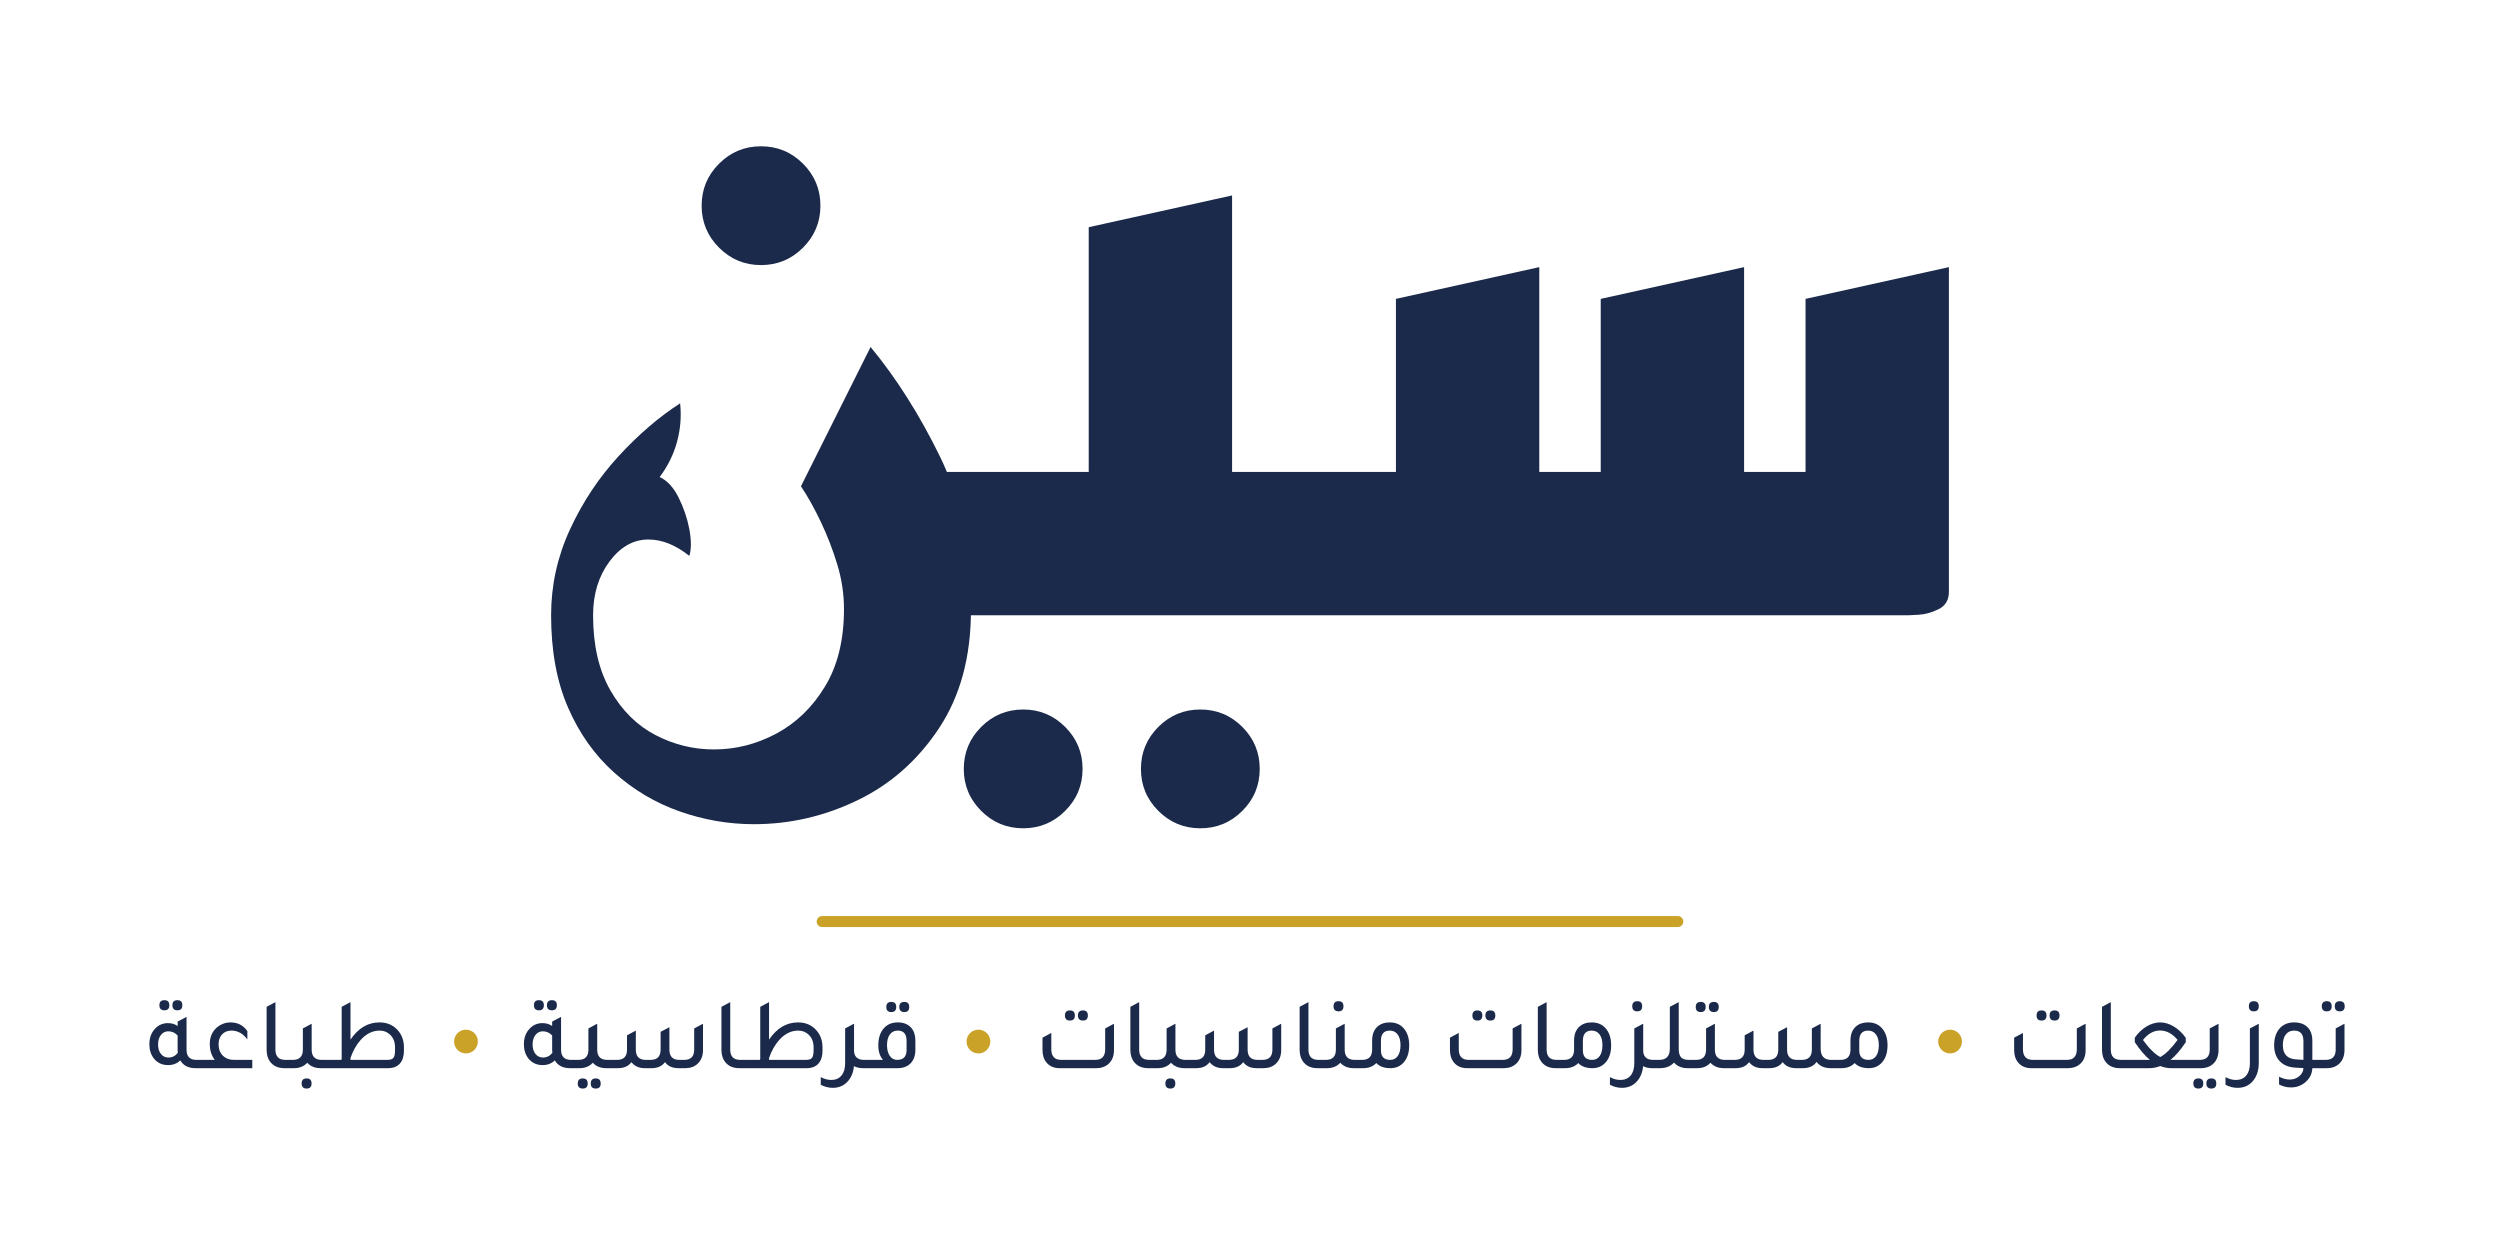
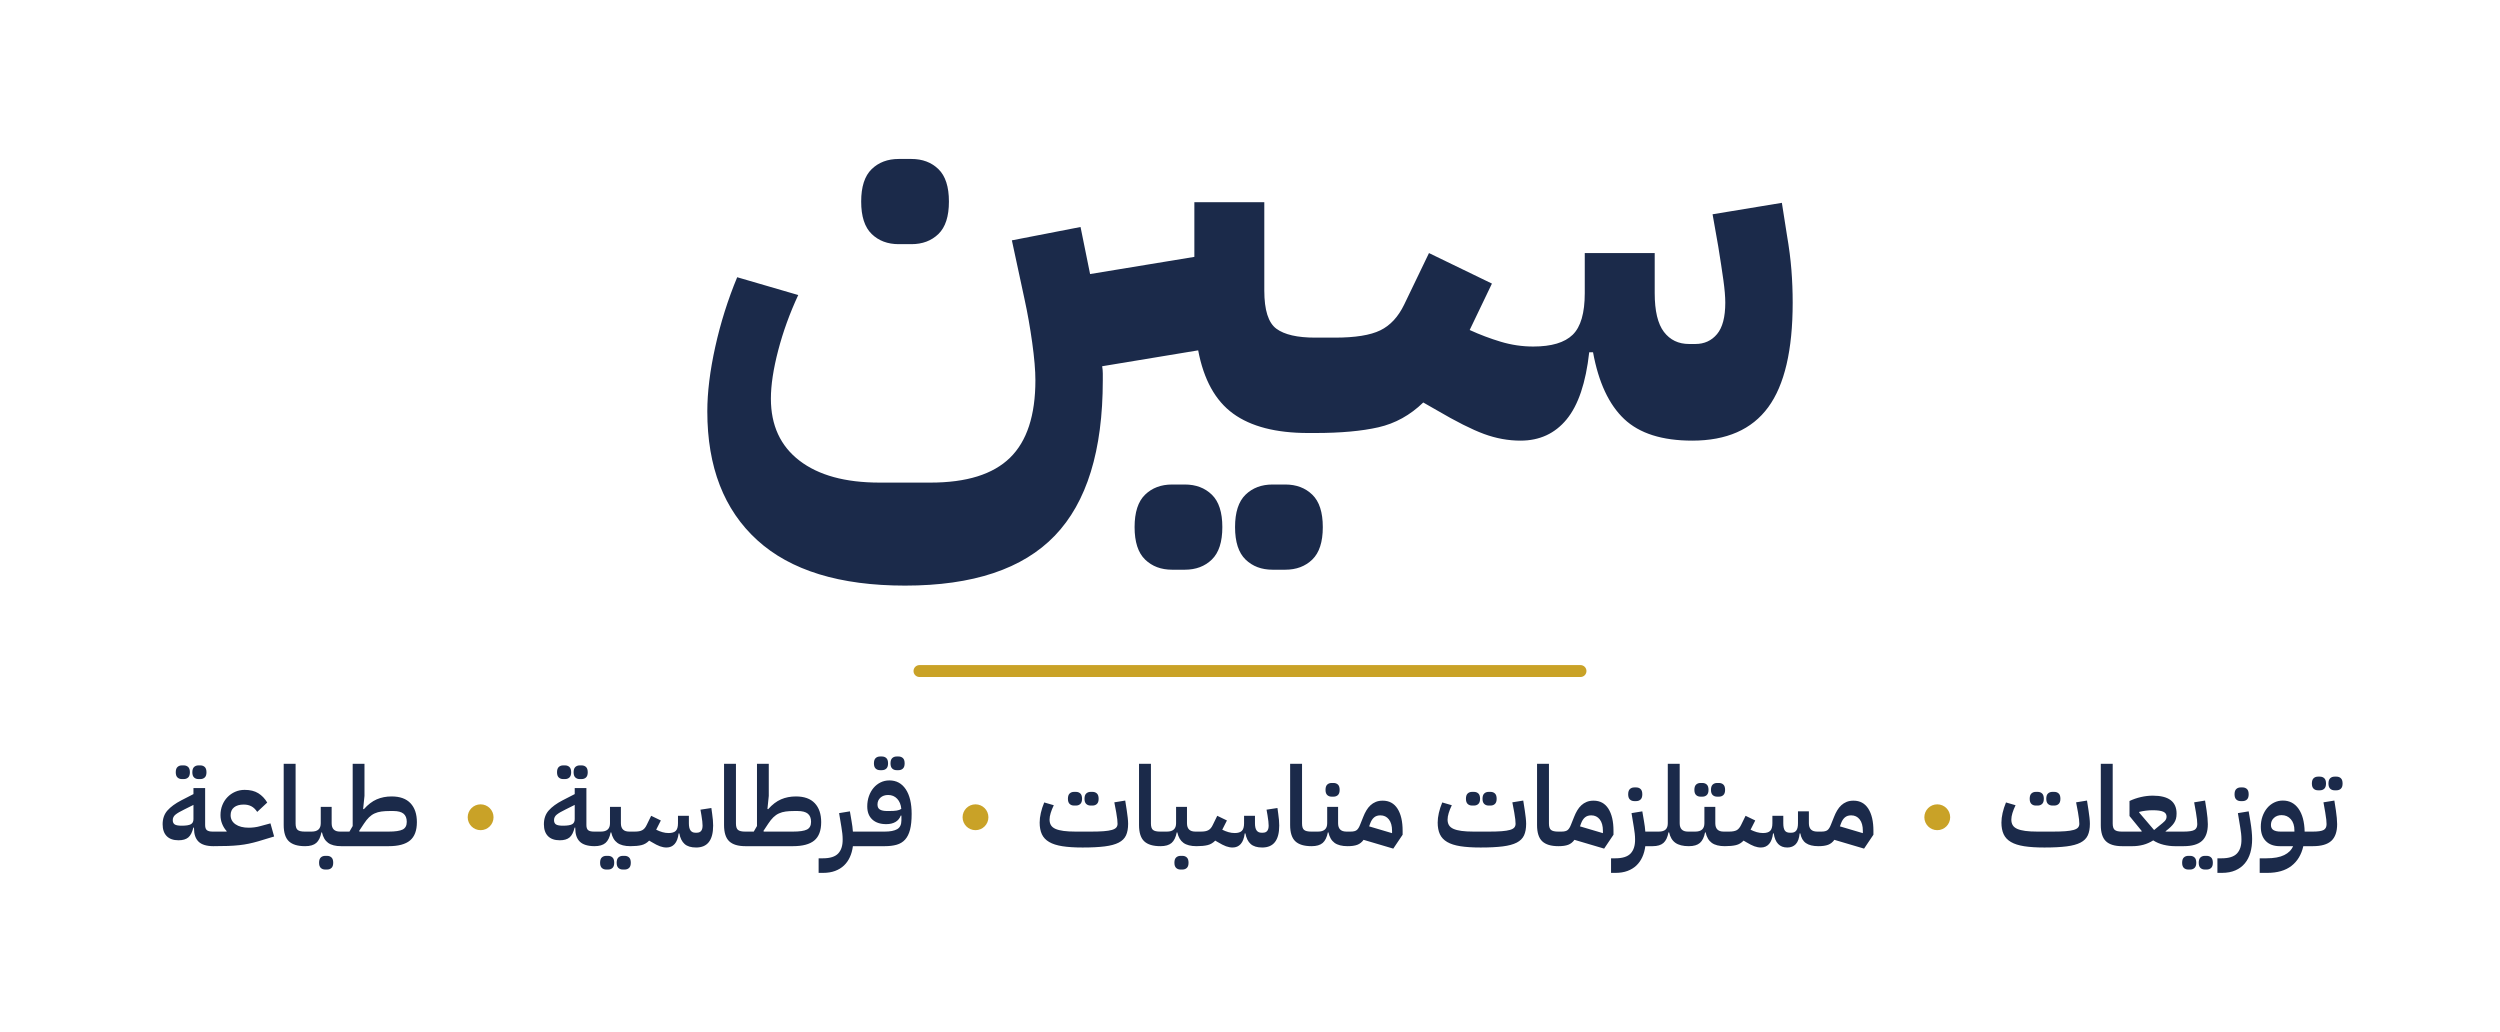
- <svg xmlns="http://www.w3.org/2000/svg" viewBox="0 0 1367.15 675.29" width="1367.15" height="675.29" role="img" aria-label="سين — توزيعات، مستلزمات مناسبات، قرطاسية، طباعة">
-   <path fill="#1B2A4A" d="M416.176 144.96Q402.736 144.96 393.216 135.44Q383.696 125.92 383.696 112.48Q383.696 99.04 393.216 89.52Q402.736 80 416.176 80Q429.616 80 439.136 89.52Q448.656 99.04 448.656 112.48Q448.656 125.92 439.136 135.44Q429.616 144.96 416.176 144.96ZM491.216 336.48V258.08H572.976V336.48ZM412.256 450.72Q391.536 450.72 371.656 443.72Q351.776 436.72 335.816 422.44Q319.856 408.16 310.616 386.88Q301.376 365.6 301.376 336.48Q301.376 311.84 311.736 289.44Q322.096 267.04 338.336 249.4Q354.576 231.76 371.936 220.56Q373.056 231.2 370.256 241.56Q367.456 251.92 360.736 260.88Q366.896 263.68 371.096 272.08Q375.296 280.48 376.976 289.44Q378.656 298.4 376.976 304.0Q371.376 299.52 365.776 297.28Q360.176 295.04 354.576 295.04Q342.256 295.04 333.296 307.08Q324.336 319.12 324.336 336.48Q324.336 361.12 333.856 377.64Q343.376 394.16 358.496 402.0Q373.616 409.84 390.416 409.84Q408.336 409.84 424.576 401.16Q440.816 392.48 451.176 375.4Q461.536 358.32 461.536 333.12Q461.536 320.8 457.896 308.76Q454.256 296.72 448.936 285.52Q443.616 274.32 438.016 265.92L476.096 189.76Q497.376 215.52 514.176 249.96Q530.976 284.4 530.976 333.68Q530.976 371.76 513.616 398.08Q496.256 424.4 469.096 437.56Q441.936 450.72 412.256 450.72ZM656.416 452.96Q642.976 452.96 633.456 443.44Q623.936 433.92 623.936 420.48Q623.936 407.04 633.456 397.52Q642.976 388.0 656.416 388.0Q669.856 388.0 679.376 397.52Q688.896 407.04 688.896 420.48Q688.896 433.92 679.376 443.44Q669.856 452.96 656.416 452.96ZM559.536 452.96Q546.096 452.96 536.576 443.44Q527.056 433.92 527.056 420.48Q527.056 407.04 536.576 397.52Q546.096 388.0 559.536 388.0Q572.976 388.0 582.496 397.52Q592.016 407.04 592.016 420.48Q592.016 433.92 582.496 443.44Q572.976 452.96 559.536 452.96ZM617.776 336.48V258.08H740.976V336.48ZM595.376 218.88V124.24L673.776 106.88V218.88ZM550.576 336.48V258.08H595.376V163.44L673.776 146.08V323.6Q673.776 330.32 668.176 333.12Q662.576 335.92 656.976 336.2Q651.376 336.48 651.376 336.48ZM718.576 336.48V258.08H763.376V163.44L841.776 146.08V258.08H875.376V163.44L953.776 146.08V258.08H987.376V163.44L1065.776 146.08V323.6Q1065.776 330.32 1060.176 333.12Q1054.576 335.92 1048.976 336.2Q1043.376 336.48 1043.376 336.48Z" />
-   <rect fill="#C9A227" x="446.61" y="500.96" width="473.93" height="6" rx="3.0" />
-   <path fill="#1B2A4A" d="M1116.464 558.104Q1113.72 558.104 1113.72 555.304Q1113.72 552.56 1116.464 552.56Q1119.152 552.56 1119.152 555.304Q1119.152 558.104 1116.464 558.104ZM1123.576 558.104Q1120.832 558.104 1120.832 555.304Q1120.832 552.56 1123.576 552.56Q1126.264 552.56 1126.264 555.304Q1126.264 558.104 1123.576 558.104ZM1110.808 584.144Q1106.272 584.144 1103.696 581.12Q1101.456 578.488 1101.456 574.232V567.456L1106.272 564.88V573.784Q1106.272 579.608 1111.704 579.608H1130.296Q1135.728 579.608 1135.728 573.784V562.416L1140.544 559.84V574.232Q1140.544 579.104 1137.576 581.792Q1134.944 584.144 1130.8 584.144ZM1159.248 584.144Q1154.376 584.144 1151.744 581.008Q1149.504 578.32 1149.504 574.176V550.6L1154.32 548.024V574.008Q1154.32 579.608 1159.808 579.608H1163.504V584.144ZM1187.808 579.608H1202.592V584.144H1187.36Q1184.336 584.144 1181.368 582.968Q1178.4 584.144 1175.32 584.144H1160.144V579.608H1174.928H1175.712Q1171.68 576.304 1167.424 569.92V567.456Q1170.112 563.592 1173.836 561.352Q1177.56 559.112 1181.312 559.112Q1185.064 559.112 1188.816 561.38Q1192.568 563.648 1195.312 567.568V569.92Q1191.056 576.304 1186.968 579.608ZM1171.904 568.744Q1177.056 575.8 1181.368 578.04Q1185.68 575.744 1190.832 568.688Q1186.632 563.592 1181.312 563.536Q1175.992 563.536 1171.904 568.744ZM1199.232 584.144V579.608H1202.928Q1208.416 579.608 1208.416 574.008V562.416L1213.232 559.84V574.176Q1213.232 578.936 1210.376 581.68Q1207.744 584.144 1203.488 584.144ZM1202.2 595.288Q1199.456 595.288 1199.456 592.488Q1199.456 589.744 1202.2 589.744Q1204.888 589.744 1204.888 592.488Q1204.888 595.288 1202.2 595.288ZM1209.312 595.288Q1206.568 595.288 1206.568 592.488Q1206.568 589.744 1209.312 589.744Q1212 589.744 1212 592.488Q1212 595.288 1209.312 595.288ZM1232.552 553.064Q1229.808 553.064 1229.808 550.264Q1229.808 547.52 1232.552 547.52Q1235.24 547.52 1235.24 550.264Q1235.24 553.064 1232.552 553.064ZM1235.24 581.176Q1235.24 587.448 1231.936 591.256Q1228.8 594.896 1223.592 594.896Q1220.232 594.896 1217.04 593.216V589.016Q1219.896 590.584 1222.752 590.584Q1226.336 590.584 1228.352 588.176Q1230.368 585.768 1230.368 581.512V562.416L1235.24 559.84ZM1271.472 579.608V584.144H1264.528Q1264.304 588.96 1260.384 592.096Q1257.08 594.672 1252.88 594.672Q1249.408 594.672 1246.328 593.048V588.792Q1249.296 590.36 1252.208 590.36Q1255.176 590.36 1257.388 588.512Q1259.6 586.664 1259.656 584.088Q1256.744 583.976 1255.344 583.864Q1249.296 583.528 1246.216 579.776Q1243.64 576.64 1243.64 571.656Q1243.64 565.552 1246.888 562.136Q1249.8 559.112 1254.56 559.112Q1259.544 559.112 1262.232 562.08Q1264.528 564.712 1264.528 568.968V579.608ZM1259.656 569.304Q1259.656 563.592 1254.56 563.592Q1251.648 563.592 1250.024 565.692Q1248.4 567.792 1248.4 571.544Q1248.4 578.88 1255.568 579.328Q1256.912 579.496 1259.656 579.608ZM1272.424 553.064Q1269.68 553.064 1269.68 550.264Q1269.68 547.52 1272.424 547.52Q1275.112 547.52 1275.112 550.264Q1275.112 553.064 1272.424 553.064ZM1279.536 553.064Q1276.792 553.064 1276.792 550.264Q1276.792 547.52 1279.536 547.52Q1282.224 547.52 1282.224 550.264Q1282.224 553.064 1279.536 553.064ZM1268.112 584.144V579.608H1271.808Q1277.296 579.608 1277.296 574.008V562.416L1282.112 559.84V574.176Q1282.112 578.936 1279.256 581.68Q1276.624 584.144 1272.368 584.144Z M585.112 558.104Q582.368 558.104 582.368 555.304Q582.368 552.56 585.112 552.56Q587.8 552.56 587.8 555.304Q587.8 558.104 585.112 558.104ZM592.224 558.104Q589.48 558.104 589.48 555.304Q589.48 552.56 592.224 552.56Q594.912 552.56 594.912 555.304Q594.912 558.104 592.224 558.104ZM579.456 584.144Q574.92 584.144 572.344 581.12Q570.104 578.488 570.104 574.232V567.456L574.92 564.88V573.784Q574.92 579.608 580.352 579.608H598.944Q604.376 579.608 604.376 573.784V562.416L609.192 559.84V574.232Q609.192 579.104 606.224 581.792Q603.592 584.144 599.448 584.144ZM627.896 584.144Q623.024 584.144 620.392 581.008Q618.152 578.32 618.152 574.176V550.6L622.968 548.024V574.008Q622.968 579.608 628.456 579.608H632.152V584.144ZM648.28 579.608H651.976V584.144H647.72Q643.072 584.144 640.384 581.176Q637.696 584.144 633.048 584.144H628.792V579.608H632.488Q637.976 579.608 637.976 574.008V562.416L642.792 559.84V574.008Q642.792 579.608 648.28 579.608ZM640.048 589.744Q642.736 589.744 642.736 592.488Q642.736 595.288 640.048 595.288Q637.304 595.288 637.304 592.488Q637.304 589.744 640.048 589.744ZM648.616 584.144V579.608H653.656Q659.088 579.608 659.088 574.008V566.168L663.904 563.592V574.008Q663.904 579.608 669.392 579.608H671.968Q677.456 579.608 677.456 574.008V564.264L682.272 561.744V574.008Q682.272 579.608 687.704 579.608H690.336Q695.824 579.608 695.824 574.008V562.416L700.64 559.84V574.176Q700.64 578.936 697.784 581.624Q695.264 584.088 691.064 584.144H687.2Q682.272 584.144 679.864 580.84Q677.456 584.088 672.696 584.144H668.832Q664.016 584.144 661.496 580.84Q659.088 584.144 654.16 584.144ZM720.464 584.144Q715.592 584.144 712.96 581.008Q710.72 578.32 710.72 574.176V550.6L715.536 548.024V574.008Q715.536 579.608 721.024 579.608H724.72V584.144ZM732 553.064Q729.256 553.064 729.256 550.264Q729.256 547.52 732 547.52Q734.688 547.52 734.688 550.264Q734.688 553.064 732 553.064ZM740.848 579.608H744.544V584.144H740.288Q735.64 584.144 732.952 581.176Q730.264 584.144 725.616 584.144H721.36V579.608H725.056Q730.544 579.608 730.544 574.008V562.416L735.36 559.84V574.008Q735.36 579.608 740.848 579.608ZM750.368 568.968Q750.368 564.096 753.28 561.408Q755.856 559.112 760.0 559.112Q765.32 559.112 768.176 563.032Q770.64 566.336 770.64 571.656Q770.64 577.704 767.504 581.12Q764.76 584.144 760.336 584.144Q755.296 584.144 752.664 581.344Q749.976 584.144 745.44 584.144H741.184V579.608H744.88Q750.368 579.608 750.368 574.008ZM755.184 574.4Q755.184 579.608 760.28 579.608Q762.912 579.608 764.396 577.48Q765.88 575.352 765.88 571.544Q765.88 567.792 764.312 565.692Q762.744 563.592 760.0 563.592Q755.184 563.592 755.184 569.192ZM807.936 558.104Q805.192 558.104 805.192 555.304Q805.192 552.56 807.936 552.56Q810.624 552.56 810.624 555.304Q810.624 558.104 807.936 558.104ZM815.048 558.104Q812.304 558.104 812.304 555.304Q812.304 552.56 815.048 552.56Q817.736 552.56 817.736 555.304Q817.736 558.104 815.048 558.104ZM802.28 584.144Q797.744 584.144 795.168 581.12Q792.928 578.488 792.928 574.232V567.456L797.744 564.88V573.784Q797.744 579.608 803.176 579.608H821.768Q827.2 579.608 827.2 573.784V562.416L832.016 559.84V574.232Q832.016 579.104 829.048 581.792Q826.416 584.144 822.272 584.144ZM850.72 584.144Q845.848 584.144 843.216 581.008Q840.976 578.32 840.976 574.176V550.6L845.792 548.024V574.008Q845.792 579.608 851.28 579.608H854.976V584.144ZM860.8 568.968Q860.8 564.096 863.712 561.408Q866.288 559.112 870.432 559.112Q875.752 559.112 878.608 563.032Q881.072 566.336 881.072 571.656Q881.072 577.704 877.936 581.12Q875.192 584.144 870.768 584.144Q865.728 584.144 863.096 581.344Q860.408 584.144 855.872 584.144H851.616V579.608H855.312Q860.8 579.608 860.8 574.008ZM865.616 574.4Q865.616 579.608 870.712 579.608Q873.344 579.608 874.828 577.48Q876.312 575.352 876.312 571.544Q876.312 567.792 874.744 565.692Q873.176 563.592 870.432 563.592Q865.616 563.592 865.616 569.192ZM895.352 553.064Q892.608 553.064 892.608 550.264Q892.608 547.52 895.352 547.52Q898.04 547.52 898.04 550.264Q898.04 553.064 895.352 553.064ZM904.032 579.608H907.728V584.144H903.472Q900.616 584.144 898.544 583.024Q898.04 588.568 894.68 591.872Q891.6 594.896 886.952 594.896Q883.592 594.896 880.4 593.216V589.016Q883.256 590.584 886.112 590.584Q889.696 590.584 891.712 588.176Q893.728 585.768 893.728 581.512V562.416L898.544 559.84V559.896L898.6 559.84V575.128Q899.104 579.608 904.032 579.608ZM923.464 579.608H927.16V584.144H922.904Q918.088 584.144 915.456 581.064Q912.656 584.144 907.728 584.144H904.368V579.608H907.336Q913.16 579.608 913.16 573.504V550.6L918.032 548.024V573.56Q918.032 576.808 919.292 578.208Q920.552 579.608 923.464 579.608ZM930.072 553.456Q927.328 553.456 927.328 550.656Q927.328 547.912 930.072 547.912Q932.76 547.912 932.76 550.656Q932.76 553.456 930.072 553.456ZM937.24 553.456Q934.496 553.456 934.496 550.656Q934.496 547.912 937.24 547.912Q939.928 547.912 939.928 550.656Q939.928 553.456 937.24 553.456ZM943.288 579.608H946.984V584.144H942.728Q938.08 584.144 935.392 581.176Q932.704 584.144 928.056 584.144H923.8V579.608H927.496Q932.984 579.608 932.984 574.008V562.416L937.8 559.84V574.008Q937.8 579.608 943.288 579.608ZM943.624 584.144V579.608H948.664Q954.096 579.608 954.096 574.008V566.168L958.912 563.592V574.008Q958.912 579.608 964.4 579.608H966.976Q972.464 579.608 972.464 574.008V564.264L977.28 561.744V574.008Q977.28 579.608 982.712 579.608H985.344Q990.832 579.608 990.832 574.008V562.416L995.648 559.84V573.504Q995.648 579.608 1001.472 579.608H1006.12V584.144H1001.08Q996.04 584.144 993.408 580.728Q991.056 584.088 986.072 584.144H982.208Q977.28 584.144 974.872 580.84Q972.464 584.088 967.704 584.144H963.84Q959.024 584.144 956.504 580.84Q954.096 584.144 949.168 584.144ZM1011.944 568.968Q1011.944 564.096 1014.856 561.408Q1017.432 559.112 1021.576 559.112Q1026.896 559.112 1029.752 563.032Q1032.216 566.336 1032.216 571.656Q1032.216 577.704 1029.08 581.12Q1026.336 584.144 1021.912 584.144Q1016.872 584.144 1014.24 581.344Q1011.552 584.144 1007.016 584.144H1002.76V579.608H1006.456Q1011.944 579.608 1011.944 574.008ZM1016.76 574.4Q1016.76 579.608 1021.856 579.608Q1024.488 579.608 1025.972 577.48Q1027.456 575.352 1027.456 571.544Q1027.456 567.792 1025.888 565.692Q1024.32 563.592 1021.576 563.592Q1016.76 563.592 1016.76 569.192Z M294.728 552.504Q291.984 552.504 291.984 549.704Q291.984 546.96 294.728 546.96Q297.416 546.96 297.416 549.704Q297.416 552.504 294.728 552.504ZM301.84 552.504Q299.096 552.504 299.096 549.704Q299.096 546.96 301.84 546.96Q304.528 546.96 304.528 549.704Q304.528 552.504 301.84 552.504ZM312.256 579.608H315.952V584.144H311.696Q305.928 584.144 303.408 579.888Q300.72 582.464 296.744 582.464Q291.816 582.464 288.904 578.768Q286.496 575.632 286.496 571.096Q286.496 565.664 289.8 562.36Q292.6 559.504 296.632 559.504Q299.712 559.504 301.952 561.072V558.664L306.824 556.088V574.008Q306.824 579.608 312.256 579.608ZM301.952 566.28Q299.88 563.984 296.856 563.984Q294.392 563.984 292.824 565.972Q291.256 567.96 291.256 571.152Q291.256 574.4 292.824 576.36Q294.392 578.32 296.912 578.32Q300.048 578.32 302.064 575.744Q301.952 574.736 301.952 574.176ZM332.08 579.608H335.776V584.144H331.52Q326.872 584.144 324.184 581.176Q321.496 584.144 316.848 584.144H312.592V579.608H316.288Q321.776 579.608 321.776 574.008V562.416L326.592 559.84V574.008Q326.592 579.608 332.08 579.608ZM318.696 589.744Q321.384 589.744 321.384 592.544Q321.384 595.288 318.696 595.288Q315.952 595.288 315.952 592.544Q315.952 589.744 318.696 589.744ZM325.808 589.744Q328.496 589.744 328.496 592.544Q328.496 595.288 325.808 595.288Q323.064 595.288 323.064 592.544Q323.064 589.744 325.808 589.744ZM332.416 584.144V579.608H337.456Q342.888 579.608 342.888 574.008V566.168L347.704 563.592V574.008Q347.704 579.608 353.192 579.608H355.768Q361.256 579.608 361.256 574.008V564.264L366.072 561.744V574.008Q366.072 579.608 371.504 579.608H374.136Q379.624 579.608 379.624 574.008V562.416L384.44 559.84V574.176Q384.44 578.936 381.584 581.624Q379.064 584.088 374.864 584.144H371Q366.072 584.144 363.664 580.84Q361.256 584.088 356.496 584.144H352.632Q347.816 584.144 345.296 580.84Q342.888 584.144 337.96 584.144ZM404.264 584.144Q399.392 584.144 396.76 581.008Q394.52 578.32 394.52 574.176V550.6L399.336 548.024V574.008Q399.336 579.608 404.824 579.608H408.52V584.144ZM420.56 568.52Q426.944 559.112 436.408 559.112Q442.736 559.112 446.544 563.536Q449.792 567.288 449.792 572.776V574.568Q449.792 579.16 447.552 581.652Q445.312 584.144 441.168 584.144H405.16V579.608H415.576L415.744 578.992V550.6L420.56 548.024ZM444.92 574.344V572.776Q444.92 568.408 442.232 565.832Q439.936 563.592 436.464 563.592Q430.696 563.592 426.048 568.8Q422.576 572.72 420.56 578.6V579.608H440.776Q443.184 579.608 444.052 578.488Q444.92 577.368 444.92 574.344ZM472.472 579.608H476.168V584.144H471.912Q469.056 584.144 466.984 583.024Q466.48 588.568 463.12 591.872Q460.04 594.896 455.392 594.896Q452.032 594.896 448.84 593.216V589.016Q451.696 590.584 454.552 590.584Q458.136 590.584 460.152 588.176Q462.168 585.768 462.168 581.512V562.416L466.984 559.84V559.896L467.04 559.84V575.128Q467.544 579.608 472.472 579.608ZM487.424 553.456Q484.68 553.456 484.68 550.656Q484.68 547.912 487.424 547.912Q490.112 547.912 490.112 550.656Q490.112 553.456 487.424 553.456ZM494.536 553.456Q491.792 553.456 491.792 550.656Q491.792 547.912 494.536 547.912Q497.224 547.912 497.224 550.656Q497.224 553.456 494.536 553.456ZM472.808 584.144V579.608H482.888Q480.312 576.752 480.312 571.656Q480.312 565.552 483.504 562.136Q486.304 559.112 490.952 559.112Q495.712 559.112 498.344 562.08Q500.584 564.712 500.584 568.968V574.288Q500.528 578.936 497.84 581.624Q495.208 584.144 490.84 584.144ZM495.768 569.192Q495.768 563.592 490.952 563.592Q488.208 563.592 486.64 565.692Q485.072 567.792 485.072 571.544Q485.072 575.24 486.584 577.424Q488.096 579.608 490.616 579.608Q495.768 579.608 495.768 574.232Z M89.912 552.504Q87.168 552.504 87.168 549.704Q87.168 546.96 89.912 546.96Q92.6 546.96 92.6 549.704Q92.6 552.504 89.912 552.504ZM97.024 552.504Q94.28 552.504 94.28 549.704Q94.28 546.96 97.024 546.96Q99.712 546.96 99.712 549.704Q99.712 552.504 97.024 552.504ZM107.44 579.608H111.136V584.144H106.88Q101.112 584.144 98.592 579.888Q95.904 582.464 91.928 582.464Q87 582.464 84.088 578.768Q81.68 575.632 81.68 571.096Q81.68 565.664 84.984 562.36Q87.784 559.504 91.816 559.504Q94.896 559.504 97.136 561.072V558.664L102.008 556.088V574.008Q102.008 579.608 107.44 579.608ZM97.136 566.28Q95.064 563.984 92.04 563.984Q89.576 563.984 88.008 565.972Q86.44 567.96 86.44 571.152Q86.44 574.4 88.008 576.36Q89.576 578.32 92.096 578.32Q95.232 578.32 97.248 575.744Q97.136 574.736 97.136 574.176ZM137.96 579.608V584.144H107.776V579.608H117.464Q114.72 576.08 114.72 570.928Q114.72 565.216 118.64 561.856Q121.832 559.168 126.032 559.112Q131.968 559.112 135.272 563.872V568.408Q131.688 563.592 126.592 563.592Q123.4 563.592 121.468 565.636Q119.536 567.68 119.536 571.096Q119.536 574.96 121.86 577.284Q124.184 579.608 128.048 579.608ZM155.544 584.144Q150.672 584.144 148.04 581.008Q145.8 578.32 145.8 574.176V550.6L150.616 548.024V574.008Q150.616 579.608 156.104 579.608H159.8V584.144ZM175.928 579.608H179.624V584.144H175.368Q170.72 584.144 168.032 581.176Q165.344 584.144 160.696 584.144H156.44V579.608H160.136Q165.624 579.608 165.624 574.008V562.416L170.44 559.84V574.008Q170.44 579.608 175.928 579.608ZM167.696 589.744Q170.384 589.744 170.384 592.488Q170.384 595.288 167.696 595.288Q164.952 595.288 164.952 592.488Q164.952 589.744 167.696 589.744ZM191.664 568.52Q198.048 559.112 207.512 559.112Q213.84 559.112 217.648 563.536Q220.896 567.288 220.896 572.776V574.568Q220.896 579.16 218.656 581.652Q216.416 584.144 212.272 584.144H176.264V579.608H186.68L186.848 578.992V550.6L191.664 548.024ZM216.024 574.344V572.776Q216.024 568.408 213.336 565.832Q211.04 563.592 207.568 563.592Q201.8 563.592 197.152 568.8Q193.68 572.72 191.664 578.6V579.608H211.88Q214.288 579.608 215.156 578.488Q216.024 577.368 216.024 574.344Z" />
-   <circle fill="#C9A227" cx="1066.42" cy="569.58" r="6.5" />
-   <circle fill="#C9A227" cx="535.06" cy="569.58" r="6.5" />
-   <circle fill="#C9A227" cx="254.82" cy="569.58" r="6.5" />
+ <svg xmlns="http://www.w3.org/2000/svg" viewBox="0 0 1258.18 519.30" width="1258.18" height="519.30" role="img" aria-label="سين — توزيعات، مستلزمات مناسبات، قرطاسية، طباعة">
+   <path fill="#1B2A4A" d="M658.368 217.92Q634.048 217.92 620.608 208.16Q607.168 198.4 603.008 176.32L554.688 184.32Q555.008 186.24 555.008 188.0Q555.008 189.76 555.008 191.36Q555.008 244.48 530.848 269.6Q506.688 294.72 455.488 294.72Q406.208 294.72 381.088 271.84Q355.968 248.96 355.968 207.04Q355.968 192.64 359.968 174.56Q363.968 156.48 371.008 139.52L401.728 148.48Q395.328 162.24 391.648 176.32Q387.968 190.4 387.968 200.64Q387.968 220.8 402.368 231.84Q416.768 242.88 442.688 242.88H468.288Q495.488 242.88 508.288 230.4Q521.088 217.92 521.088 191.36Q521.088 184.0 519.488 172.48Q517.888 160.96 515.648 150.72L509.248 120.96L543.808 114.24L548.608 137.92L601.088 129.28V101.76H636.288V146.24Q636.288 160.96 642.368 165.44Q648.448 169.92 661.888 169.92H671.488V208.32L661.888 217.92ZM452.288 122.88Q443.968 122.88 438.688 117.76Q433.408 112.64 433.408 101.44Q433.408 90.24 438.688 85.12Q443.968 80.0 452.288 80.0H458.688Q467.008 80.0 472.288 85.12Q477.568 90.24 477.568 101.44Q477.568 112.64 472.288 117.76Q467.008 122.88 458.688 122.88ZM640.448 286.72Q632.128 286.72 626.848 281.6Q621.568 276.48 621.568 265.28Q621.568 254.08 626.848 248.96Q632.128 243.84 640.448 243.84H646.848Q655.168 243.84 660.448 248.96Q665.728 254.08 665.728 265.28Q665.728 276.48 660.448 281.6Q655.168 286.72 646.848 286.72ZM589.888 286.72Q581.568 286.72 576.288 281.6Q571.008 276.48 571.008 265.28Q571.008 254.08 576.288 248.96Q581.568 243.84 589.888 243.84H596.288Q604.608 243.84 609.888 248.96Q615.168 254.08 615.168 265.28Q615.168 276.48 609.888 281.6Q604.608 286.72 596.288 286.72ZM661.888 179.52 671.488 169.92H671.808Q687.168 169.92 694.688 166.24Q702.208 162.56 706.688 153.28L719.168 127.36L750.848 142.72L739.648 166.08Q747.328 169.6 755.328 172.0Q763.328 174.4 771.648 174.4Q785.408 174.4 791.488 168.48Q797.568 162.56 797.568 147.52V127.36H832.768V147.52Q832.768 160.96 837.408 167.04Q842.048 173.12 850.048 173.12H853.248Q859.968 173.12 864.128 168.16Q868.288 163.2 868.288 152.32Q868.288 147.84 867.328 140.96Q866.368 134.08 864.768 124.16L861.888 107.84L896.768 102.08L899.328 118.4Q900.928 127.68 901.568 135.84Q902.208 144.0 902.208 152.32Q902.208 188.16 889.888 204.96Q877.568 221.76 851.648 221.76Q828.928 221.76 817.408 210.88Q805.888 200.0 801.728 177.28H799.808Q797.248 200.32 788.448 211.04Q779.648 221.76 765.248 221.76Q755.968 221.76 746.848 218.4Q737.728 215.04 723.008 206.4L716.288 202.56Q706.368 212.16 693.728 215.04Q681.088 217.92 661.888 217.92Z" />
+   <rect fill="#C9A227" x="459.75" y="334.72" width="338.67" height="6" rx="3.0" />
+   <path fill="#1B2A4A" d="M1028.88 426.528Q1022.832 426.528 1018.716 425.884Q1014.6 425.24 1012.052 423.756Q1009.504 422.272 1008.384 419.864Q1007.264 417.456 1007.264 413.984Q1007.264 411.744 1007.852 409.14Q1008.44 406.536 1009.56 403.848L1014.376 405.248Q1013.368 407.32 1012.808 409.168Q1012.248 411.016 1012.248 412.472Q1012.248 414.152 1012.948 415.3Q1013.648 416.448 1015.216 417.148Q1016.784 417.848 1019.276 418.184Q1021.768 418.52 1025.352 418.52H1033.192Q1036.944 418.52 1039.492 418.324Q1042.04 418.128 1043.608 417.68Q1045.176 417.232 1045.82 416.476Q1046.464 415.72 1046.464 414.6Q1046.464 413.76 1046.324 412.388Q1046.184 411.016 1045.792 408.832L1044.84 403.792L1050.328 402.896L1051.112 407.936Q1051.392 409.784 1051.588 411.548Q1051.784 413.312 1051.784 414.6Q1051.784 418.128 1050.72 420.424Q1049.656 422.72 1047.052 424.064Q1044.448 425.408 1040.024 425.968Q1035.6 426.528 1028.88 426.528ZM1032.912 405.416Q1031.568 405.416 1030.7 404.604Q1029.832 403.792 1029.832 402.0Q1029.832 400.152 1030.7 399.34Q1031.568 398.528 1032.912 398.528H1033.864Q1035.208 398.528 1036.076 399.34Q1036.944 400.152 1036.944 402.0Q1036.944 403.792 1036.076 404.604Q1035.208 405.416 1033.864 405.416ZM1024.568 405.416Q1023.224 405.416 1022.356 404.604Q1021.488 403.792 1021.488 402.0Q1021.488 400.152 1022.356 399.34Q1023.224 398.528 1024.568 398.528H1025.52Q1026.864 398.528 1027.732 399.34Q1028.6 400.152 1028.6 402.0Q1028.6 403.792 1027.732 404.604Q1026.864 405.416 1025.52 405.416ZM1068.024 425.856Q1062.48 425.856 1059.876 423.392Q1057.272 420.928 1057.272 415.216V384.416H1063.264V414.432Q1063.264 416.84 1064.3 417.68Q1065.336 418.52 1067.856 418.52H1069.592V424.344L1068.08 425.856ZM1068.08 420.032 1069.592 418.52H1077.768L1077.88 418.24L1071.72 410.68V403.12Q1074.408 401.832 1077.46 401.132Q1080.512 400.432 1083.424 400.432Q1095.408 400.432 1095.408 409.448Q1095.408 410.96 1095.1 412.08Q1094.792 413.2 1094.12 414.208Q1093.448 415.216 1092.412 416.196Q1091.376 417.176 1089.864 418.352L1089.92 418.52H1097.536V424.344L1096.024 425.856H1094.568Q1091.768 425.856 1088.884 425.156Q1086 424.456 1083.648 422.944Q1081.296 424.456 1078.664 425.156Q1076.032 425.856 1073.232 425.856H1068.08ZM1076.592 408.944 1084.096 417.736 1086.672 415.608Q1087.624 414.824 1088.324 414.264Q1089.024 413.704 1089.472 413.2Q1089.92 412.696 1090.144 412.164Q1090.368 411.632 1090.368 410.96Q1090.368 409.28 1088.716 408.524Q1087.064 407.768 1083.368 407.768Q1081.688 407.768 1079.896 407.992Q1078.104 408.216 1076.592 408.608ZM1096.024 420.032 1097.536 418.52H1098.936Q1102.856 418.52 1104.34 417.708Q1105.824 416.896 1105.824 414.768Q1105.824 413.872 1105.684 412.5Q1105.544 411.128 1105.152 408.832L1104.256 403.792L1109.744 402.896L1110.528 407.936Q1110.808 409.84 1110.976 411.66Q1111.144 413.48 1111.144 414.768Q1111.144 420.48 1108.232 423.168Q1105.32 425.856 1098.936 425.856H1096.024ZM1109.632 437.616Q1108.288 437.616 1107.42 436.804Q1106.552 435.992 1106.552 434.2Q1106.552 432.352 1107.42 431.54Q1108.288 430.728 1109.632 430.728H1110.584Q1111.928 430.728 1112.796 431.54Q1113.664 432.352 1113.664 434.2Q1113.664 435.992 1112.796 436.804Q1111.928 437.616 1110.584 437.616ZM1101.288 437.616Q1099.944 437.616 1099.076 436.804Q1098.208 435.992 1098.208 434.2Q1098.208 432.352 1099.076 431.54Q1099.944 430.728 1101.288 430.728H1102.24Q1103.584 430.728 1104.452 431.54Q1105.32 432.352 1105.32 434.2Q1105.32 435.992 1104.452 436.804Q1103.584 437.616 1102.24 437.616ZM1115.96 431.96H1118.144Q1123.52 431.96 1125.816 429.524Q1128.112 427.088 1128.056 422.44Q1128.056 421.04 1127.888 419.5Q1127.72 417.96 1127.44 416.336L1126.264 409.224L1131.696 408.328L1132.536 413.256Q1132.984 415.944 1133.208 418.24Q1133.432 420.536 1133.432 422.272Q1133.432 426.024 1132.536 429.132Q1131.64 432.24 1129.764 434.508Q1127.888 436.776 1125.004 438.036Q1122.12 439.296 1118.2 439.296H1115.96ZM1127.664 403.176Q1126.32 403.176 1125.452 402.364Q1124.584 401.552 1124.584 399.76Q1124.584 397.912 1125.452 397.1Q1126.32 396.288 1127.664 396.288H1128.616Q1129.96 396.288 1130.828 397.1Q1131.696 397.912 1131.696 399.76Q1131.696 401.552 1130.828 402.364Q1129.96 403.176 1128.616 403.176ZM1137.24 431.96H1140.656Q1146.312 431.96 1149.588 430.336Q1152.864 428.712 1154.04 425.856H1147.376Q1142.84 425.856 1140.32 423.28Q1137.8 420.704 1137.8 416.112Q1137.8 413.312 1138.64 410.904Q1139.48 408.496 1140.964 406.704Q1142.448 404.912 1144.492 403.904Q1146.536 402.896 1148.888 402.896Q1153.872 402.896 1156.784 407.012Q1159.696 411.128 1159.864 418.52H1162.608V424.344L1161.096 425.856H1159.192Q1157.736 432.296 1153.2 435.796Q1148.664 439.296 1141.048 439.296H1137.24ZM1142.896 415.16Q1142.896 416.952 1144.156 417.736Q1145.416 418.52 1147.768 418.52H1154.712V417.904Q1154.712 414.376 1152.92 412.304Q1151.128 410.232 1148.272 410.232Q1145.92 410.232 1144.408 411.632Q1142.896 413.032 1142.896 415.16ZM1161.096 420.032 1162.608 418.52H1164.008Q1167.928 418.52 1169.412 417.708Q1170.896 416.896 1170.896 414.768Q1170.896 413.872 1170.756 412.5Q1170.616 411.128 1170.224 408.832L1169.328 403.792L1174.816 402.896L1175.6 407.936Q1175.88 409.84 1176.048 411.66Q1176.216 413.48 1176.216 414.768Q1176.216 420.48 1173.304 423.168Q1170.392 425.856 1164.008 425.856H1161.096ZM1174.928 397.744Q1173.584 397.744 1172.716 396.932Q1171.848 396.12 1171.848 394.328Q1171.848 392.48 1172.716 391.668Q1173.584 390.856 1174.928 390.856H1175.88Q1177.224 390.856 1178.092 391.668Q1178.96 392.48 1178.96 394.328Q1178.96 396.12 1178.092 396.932Q1177.224 397.744 1175.88 397.744ZM1166.584 397.744Q1165.24 397.744 1164.372 396.932Q1163.504 396.12 1163.504 394.328Q1163.504 392.48 1164.372 391.668Q1165.24 390.856 1166.584 390.856H1167.536Q1168.88 390.856 1169.748 391.668Q1170.616 392.48 1170.616 394.328Q1170.616 396.12 1169.748 396.932Q1168.88 397.744 1167.536 397.744Z M544.848 426.528Q538.8 426.528 534.684 425.884Q530.568 425.24 528.02 423.756Q525.472 422.272 524.352 419.864Q523.232 417.456 523.232 413.984Q523.232 411.744 523.82 409.14Q524.408 406.536 525.528 403.848L530.344 405.248Q529.336 407.32 528.776 409.168Q528.216 411.016 528.216 412.472Q528.216 414.152 528.916 415.3Q529.616 416.448 531.184 417.148Q532.752 417.848 535.244 418.184Q537.736 418.52 541.32 418.52H549.16Q552.912 418.52 555.46 418.324Q558.008 418.128 559.576 417.68Q561.144 417.232 561.788 416.476Q562.432 415.72 562.432 414.6Q562.432 413.76 562.292 412.388Q562.152 411.016 561.76 408.832L560.808 403.792L566.296 402.896L567.08 407.936Q567.36 409.784 567.556 411.548Q567.752 413.312 567.752 414.6Q567.752 418.128 566.688 420.424Q565.624 422.72 563.02 424.064Q560.416 425.408 555.992 425.968Q551.568 426.528 544.848 426.528ZM548.88 405.416Q547.536 405.416 546.668 404.604Q545.8 403.792 545.8 402.0Q545.8 400.152 546.668 399.34Q547.536 398.528 548.88 398.528H549.832Q551.176 398.528 552.044 399.34Q552.912 400.152 552.912 402.0Q552.912 403.792 552.044 404.604Q551.176 405.416 549.832 405.416ZM540.536 405.416Q539.192 405.416 538.324 404.604Q537.456 403.792 537.456 402.0Q537.456 400.152 538.324 399.34Q539.192 398.528 540.536 398.528H541.488Q542.832 398.528 543.7 399.34Q544.568 400.152 544.568 402.0Q544.568 403.792 543.7 404.604Q542.832 405.416 541.488 405.416ZM583.992 425.856Q578.448 425.856 575.844 423.392Q573.24 420.928 573.24 415.216V384.416H579.232V414.432Q579.232 416.84 580.268 417.68Q581.304 418.52 583.824 418.52H585.56V424.344L584.048 425.856ZM584.048 420.032 585.56 418.52H587.296Q591.888 418.52 591.888 414.32V406.088H597.376V414.32Q597.376 418.52 601.576 418.52H603.704V424.344L602.192 425.856Q597.88 425.856 595.584 424.176Q593.288 422.496 592.504 418.912H592.224Q591.496 422.608 589.62 424.232Q587.744 425.856 584.048 425.856ZM594.128 437.616Q592.784 437.616 591.916 436.804Q591.048 435.992 591.048 434.2Q591.048 432.352 591.916 431.54Q592.784 430.728 594.128 430.728H595.08Q596.424 430.728 597.292 431.54Q598.16 432.352 598.16 434.2Q598.16 435.992 597.292 436.804Q596.424 437.616 595.08 437.616ZM602.192 420.032 603.704 418.52H604.32Q605.552 418.52 606.504 418.352Q607.456 418.184 608.156 417.792Q608.856 417.4 609.388 416.756Q609.92 416.112 610.368 415.16L612.608 410.568L617.48 412.92L615.128 417.568Q616.696 418.352 618.264 418.8Q619.832 419.248 621.4 419.248Q623.864 419.248 624.984 418.156Q626.104 417.064 626.104 414.32V410.568H631.592V414.32Q631.592 416.84 632.432 417.96Q633.272 419.08 634.84 419.08H635.568Q638.48 419.08 638.48 415.496Q638.48 413.704 637.92 410.4L637.416 407.488L642.904 406.648L643.296 409.504Q643.8 412.864 643.8 415.496Q643.8 426.528 635.232 426.528Q631.424 426.528 629.436 424.764Q627.448 423.0 626.776 419.416H626.44Q625.992 423.0 624.424 424.764Q622.856 426.528 620.336 426.528Q618.712 426.528 617.032 425.912Q615.352 425.296 612.944 423.84L611.6 423.056Q609.92 424.792 607.736 425.324Q605.552 425.856 602.192 425.856ZM660.04 425.856Q654.496 425.856 651.892 423.392Q649.288 420.928 649.288 415.216V384.416H655.28V414.432Q655.28 416.84 656.316 417.68Q657.352 418.52 659.872 418.52H661.608V424.344L660.096 425.856ZM660.096 420.032 661.608 418.52H663.344Q667.936 418.52 667.936 414.32V406.088H673.424V414.32Q673.424 418.52 677.624 418.52H679.752V424.344L678.24 425.856Q673.928 425.856 671.632 424.176Q669.336 422.496 668.552 418.912H668.272Q667.544 422.608 665.668 424.232Q663.792 425.856 660.096 425.856ZM670.176 400.936Q668.832 400.936 667.964 400.124Q667.096 399.312 667.096 397.52Q667.096 395.672 667.964 394.86Q668.832 394.048 670.176 394.048H671.128Q672.472 394.048 673.34 394.86Q674.208 395.672 674.208 397.52Q674.208 399.312 673.34 400.124Q672.472 400.936 671.128 400.936ZM686.248 422.664Q684.96 424.456 683.112 425.156Q681.264 425.856 678.24 425.856V420.032L679.752 418.52Q681.88 418.52 682.832 417.736Q683.784 416.952 684.512 415.048L686.08 411.128Q686.752 409.392 687.648 407.88Q688.544 406.368 689.72 405.276Q690.896 404.184 692.408 403.568Q693.92 402.952 695.88 402.952Q700.752 402.952 703.328 406.984Q705.904 411.016 705.904 418.128V420.088L701.2 427.088ZM689.048 415.888 700.584 419.304V418.128Q700.584 414.432 698.988 412.388Q697.392 410.344 694.704 410.344Q692.744 410.344 691.512 411.408Q690.28 412.472 689.552 414.488ZM745.16 426.528Q739.112 426.528 734.996 425.884Q730.88 425.24 728.332 423.756Q725.784 422.272 724.664 419.864Q723.544 417.456 723.544 413.984Q723.544 411.744 724.132 409.14Q724.72 406.536 725.84 403.848L730.656 405.248Q729.648 407.32 729.088 409.168Q728.528 411.016 728.528 412.472Q728.528 414.152 729.228 415.3Q729.928 416.448 731.496 417.148Q733.064 417.848 735.556 418.184Q738.048 418.52 741.632 418.52H749.472Q753.224 418.52 755.772 418.324Q758.32 418.128 759.888 417.68Q761.456 417.232 762.1 416.476Q762.744 415.72 762.744 414.6Q762.744 413.76 762.604 412.388Q762.464 411.016 762.072 408.832L761.12 403.792L766.608 402.896L767.392 407.936Q767.672 409.784 767.868 411.548Q768.064 413.312 768.064 414.6Q768.064 418.128 767.0 420.424Q765.936 422.72 763.332 424.064Q760.728 425.408 756.304 425.968Q751.88 426.528 745.16 426.528ZM749.192 405.416Q747.848 405.416 746.98 404.604Q746.112 403.792 746.112 402.0Q746.112 400.152 746.98 399.34Q747.848 398.528 749.192 398.528H750.144Q751.488 398.528 752.356 399.34Q753.224 400.152 753.224 402.0Q753.224 403.792 752.356 404.604Q751.488 405.416 750.144 405.416ZM740.848 405.416Q739.504 405.416 738.636 404.604Q737.768 403.792 737.768 402.0Q737.768 400.152 738.636 399.34Q739.504 398.528 740.848 398.528H741.8Q743.144 398.528 744.012 399.34Q744.88 400.152 744.88 402.0Q744.88 403.792 744.012 404.604Q743.144 405.416 741.8 405.416ZM784.304 425.856Q778.76 425.856 776.156 423.392Q773.552 420.928 773.552 415.216V384.416H779.544V414.432Q779.544 416.84 780.58 417.68Q781.616 418.52 784.136 418.52H785.872V424.344L784.36 425.856ZM792.368 422.664Q791.08 424.456 789.232 425.156Q787.384 425.856 784.36 425.856V420.032L785.872 418.52Q788 418.52 788.952 417.736Q789.904 416.952 790.632 415.048L792.2 411.128Q792.872 409.392 793.768 407.88Q794.664 406.368 795.84 405.276Q797.016 404.184 798.528 403.568Q800.04 402.952 802 402.952Q806.872 402.952 809.448 406.984Q812.024 411.016 812.024 418.128V420.088L807.32 427.088ZM795.168 415.888 806.704 419.304V418.128Q806.704 414.432 805.108 412.388Q803.512 410.344 800.824 410.344Q798.864 410.344 797.632 411.408Q796.4 412.472 795.672 414.488ZM810.792 431.96H812.976Q818.352 431.96 820.648 429.524Q822.944 427.088 822.888 422.44Q822.888 421.04 822.72 419.5Q822.552 417.96 822.272 416.336L821.096 409.224L826.528 408.328L827.368 413.256Q827.872 416.056 828.04 418.52H833.248V424.344L831.736 425.856H828.04Q827.648 428.88 826.528 431.344Q825.408 433.808 823.56 435.572Q821.712 437.336 819.08 438.316Q816.448 439.296 813.032 439.296H810.792ZM822.496 403.176Q821.152 403.176 820.284 402.364Q819.416 401.552 819.416 399.76Q819.416 397.912 820.284 397.1Q821.152 396.288 822.496 396.288H823.448Q824.792 396.288 825.66 397.1Q826.528 397.912 826.528 399.76Q826.528 401.552 825.66 402.364Q824.792 403.176 823.448 403.176ZM831.736 420.032 833.248 418.52H834.816Q837.168 418.52 838.26 417.484Q839.352 416.448 839.352 414.32V384.416H845.344V414.32Q845.344 418.52 849.488 418.52H851.448V424.344L849.936 425.856Q845.568 425.856 843.188 424.176Q840.808 422.496 840.024 418.912H839.688Q839.016 422.608 837.168 424.232Q835.32 425.856 831.736 425.856ZM849.936 420.032 851.448 418.52H853.184Q857.776 418.52 857.776 414.32V406.088H863.264V414.32Q863.264 418.52 867.464 418.52H869.592V424.344L868.08 425.856Q863.768 425.856 861.472 424.176Q859.176 422.496 858.392 418.912H858.112Q857.384 422.608 855.508 424.232Q853.632 425.856 849.936 425.856ZM864.16 400.936Q862.816 400.936 861.948 400.124Q861.08 399.312 861.08 397.52Q861.08 395.672 861.948 394.86Q862.816 394.048 864.16 394.048H865.112Q866.456 394.048 867.324 394.86Q868.192 395.672 868.192 397.52Q868.192 399.312 867.324 400.124Q866.456 400.936 865.112 400.936ZM855.816 400.936Q854.472 400.936 853.604 400.124Q852.736 399.312 852.736 397.52Q852.736 395.672 853.604 394.86Q854.472 394.048 855.816 394.048H856.768Q858.112 394.048 858.98 394.86Q859.848 395.672 859.848 397.52Q859.848 399.312 858.98 400.124Q858.112 400.936 856.768 400.936ZM868.08 420.032 869.592 418.52H870.208Q872.728 418.52 874.016 417.82Q875.304 417.12 876.256 415.16L878.496 410.568L883.368 412.92L881.016 417.568Q882.584 418.352 884.152 418.8Q885.72 419.248 887.288 419.248Q889.752 419.248 890.872 418.156Q891.992 417.064 891.992 414.32V410.568H897.48V414.32Q897.48 416.84 898.236 417.96Q898.992 419.08 900.784 419.08H901.568Q903.192 419.08 904.032 417.96Q904.872 416.84 904.872 414.32V408.328H910.36V414.32Q910.36 418.52 914.56 418.52H916.688V424.344L915.176 425.856Q911.088 425.856 908.876 424.316Q906.664 422.776 906.048 419.416H905.712Q905.376 423.112 903.78 424.82Q902.184 426.528 899.496 426.528Q893.728 426.528 892.664 419.416H892.328Q891.88 423.0 890.312 424.764Q888.744 426.528 886.224 426.528Q884.6 426.528 882.92 425.912Q881.24 425.296 878.832 423.84L877.488 423.056Q875.864 424.792 873.68 425.324Q871.496 425.856 868.08 425.856ZM923.184 422.664Q921.896 424.456 920.048 425.156Q918.2 425.856 915.176 425.856V420.032L916.688 418.52Q918.816 418.52 919.768 417.736Q920.72 416.952 921.448 415.048L923.016 411.128Q923.688 409.392 924.584 407.88Q925.48 406.368 926.656 405.276Q927.832 404.184 929.344 403.568Q930.856 402.952 932.816 402.952Q937.688 402.952 940.264 406.984Q942.84 411.016 942.84 418.128V420.088L938.136 427.088ZM925.984 415.888 937.52 419.304V418.128Q937.52 414.432 935.924 412.388Q934.328 410.344 931.64 410.344Q929.68 410.344 928.448 411.408Q927.216 412.472 926.488 414.488Z M299.152 425.856Q294.056 425.8 291.788 423.56Q289.52 421.32 289.52 416.952V416.504H289.184Q288.344 420.032 286.636 421.46Q284.928 422.888 281.736 422.888Q277.816 422.888 275.772 420.788Q273.728 418.688 273.728 414.824Q273.728 410.624 276.164 407.88Q278.6 405.136 283.136 402.784L289.24 399.648V396.624H295.12V415.216Q295.12 417.064 295.988 417.792Q296.856 418.52 298.928 418.52H300.664V424.344ZM283.304 415.552Q286.608 415.552 287.924 414.824Q289.24 414.096 289.24 412.248V405.08L284.648 407.376Q281.624 408.832 280.224 409.952Q278.824 411.072 278.824 412.752Q278.824 414.264 279.804 414.908Q280.784 415.552 283.304 415.552ZM291.76 392.088Q290.416 392.088 289.548 391.276Q288.68 390.464 288.68 388.672Q288.68 386.824 289.548 386.012Q290.416 385.2 291.76 385.2H292.712Q294.056 385.2 294.924 386.012Q295.792 386.824 295.792 388.672Q295.792 390.464 294.924 391.276Q294.056 392.088 292.712 392.088ZM283.416 392.088Q282.072 392.088 281.204 391.276Q280.336 390.464 280.336 388.672Q280.336 386.824 281.204 386.012Q282.072 385.2 283.416 385.2H284.368Q285.712 385.2 286.58 386.012Q287.448 386.824 287.448 388.672Q287.448 390.464 286.58 391.276Q285.712 392.088 284.368 392.088ZM299.152 420.032 300.664 418.52H302.4Q306.992 418.52 306.992 414.32V406.088H312.48V414.32Q312.48 418.52 316.68 418.52H318.808V424.344L317.296 425.856Q312.984 425.856 310.688 424.176Q308.392 422.496 307.608 418.912H307.328Q306.6 422.608 304.724 424.232Q302.848 425.856 299.152 425.856ZM313.432 437.616Q312.088 437.616 311.22 436.804Q310.352 435.992 310.352 434.2Q310.352 432.352 311.22 431.54Q312.088 430.728 313.432 430.728H314.384Q315.728 430.728 316.596 431.54Q317.464 432.352 317.464 434.2Q317.464 435.992 316.596 436.804Q315.728 437.616 314.384 437.616ZM305.088 437.616Q303.744 437.616 302.876 436.804Q302.008 435.992 302.008 434.2Q302.008 432.352 302.876 431.54Q303.744 430.728 305.088 430.728H306.04Q307.384 430.728 308.252 431.54Q309.12 432.352 309.12 434.2Q309.12 435.992 308.252 436.804Q307.384 437.616 306.04 437.616ZM317.296 420.032 318.808 418.52H319.424Q320.656 418.52 321.608 418.352Q322.56 418.184 323.26 417.792Q323.96 417.4 324.492 416.756Q325.024 416.112 325.472 415.16L327.712 410.568L332.584 412.92L330.232 417.568Q331.8 418.352 333.368 418.8Q334.936 419.248 336.504 419.248Q338.968 419.248 340.088 418.156Q341.208 417.064 341.208 414.32V410.568H346.696V414.32Q346.696 416.84 347.536 417.96Q348.376 419.08 349.944 419.08H350.672Q353.584 419.08 353.584 415.496Q353.584 413.704 353.024 410.4L352.52 407.488L358.008 406.648L358.4 409.504Q358.904 412.864 358.904 415.496Q358.904 426.528 350.336 426.528Q346.528 426.528 344.54 424.764Q342.552 423.0 341.88 419.416H341.544Q341.096 423.0 339.528 424.764Q337.96 426.528 335.44 426.528Q333.816 426.528 332.136 425.912Q330.456 425.296 328.048 423.84L326.704 423.056Q325.024 424.792 322.84 425.324Q320.656 425.856 317.296 425.856ZM375.144 425.856Q369.6 425.856 366.996 423.392Q364.392 420.928 364.392 415.216V384.416H370.384V414.432Q370.384 416.84 371.42 417.68Q372.456 418.52 374.976 418.52H376.712V424.344L375.2 425.856ZM386.232 407.096 386.568 407.264Q389.704 403.736 393.092 402.28Q396.48 400.824 400.568 400.824Q406.84 400.824 410.06 404.24Q413.28 407.656 413.28 413.76Q413.28 420.088 409.836 422.972Q406.392 425.856 399.056 425.856H375.2V420.032L376.712 418.52H379.344L380.968 415.72V384.416H386.904V400.544ZM399.056 418.52Q404.04 418.52 406.112 417.484Q408.184 416.448 408.184 413.592Q408.184 410.848 406.56 409.504Q404.936 408.16 401.408 408.16H399.728Q397.264 408.16 395.416 408.412Q393.568 408.664 392.028 409.364Q390.488 410.064 389.2 411.324Q387.912 412.584 386.624 414.544L384.216 418.184L384.384 418.52ZM411.992 431.96H414.176Q419.552 431.96 421.848 429.524Q424.144 427.088 424.088 422.44Q424.088 421.04 423.92 419.5Q423.752 417.96 423.472 416.336L422.296 409.224L427.728 408.328L428.568 413.256Q429.072 416.056 429.24 418.52H434.448V424.344L432.936 425.856H429.24Q428.848 428.88 427.728 431.344Q426.608 433.808 424.76 435.572Q422.912 437.336 420.28 438.316Q417.648 439.296 414.232 439.296H411.992ZM432.936 420.032 434.448 418.52H445.256Q449.344 418.52 451.5 417.316Q453.656 416.112 453.656 412.808V410.456H453.32Q452.536 412.584 450.66 413.676Q448.784 414.768 446.04 414.768Q441.504 414.768 438.984 412.416Q436.464 410.064 436.464 405.864Q436.464 403.064 437.304 400.684Q438.144 398.304 439.628 396.54Q441.112 394.776 443.156 393.768Q445.2 392.76 447.608 392.76Q452.872 392.76 455.84 397.212Q458.808 401.664 458.808 409.616Q458.808 414.432 457.996 417.568Q457.184 420.704 455.504 422.552Q453.824 424.4 451.276 425.128Q448.728 425.856 445.256 425.856H432.936ZM447.608 408.16Q449.848 408.16 451.276 407.936Q452.704 407.712 453.6 407.096Q453.32 403.904 451.528 402.0Q449.736 400.096 446.992 400.096Q444.584 400.096 443.1 401.44Q441.616 402.784 441.616 404.912Q441.616 406.704 442.848 407.432Q444.08 408.16 446.432 408.16ZM451.248 387.608Q449.904 387.608 449.036 386.796Q448.168 385.984 448.168 384.192Q448.168 382.344 449.036 381.532Q449.904 380.72 451.248 380.72H452.2Q453.544 380.72 454.412 381.532Q455.28 382.344 455.28 384.192Q455.28 385.984 454.412 386.796Q453.544 387.608 452.2 387.608ZM442.904 387.608Q441.56 387.608 440.692 386.796Q439.824 385.984 439.824 384.192Q439.824 382.344 440.692 381.532Q441.56 380.72 442.904 380.72H443.856Q445.2 380.72 446.068 381.532Q446.936 382.344 446.936 384.192Q446.936 385.984 446.068 386.796Q445.2 387.608 443.856 387.608Z M107.272 425.856Q102.176 425.8 99.908 423.56Q97.64 421.32 97.64 416.952V416.504H97.304Q96.464 420.032 94.756 421.46Q93.048 422.888 89.856 422.888Q85.936 422.888 83.892 420.788Q81.848 418.688 81.848 414.824Q81.848 410.624 84.284 407.88Q86.72 405.136 91.256 402.784L97.36 399.648V396.624H103.24V415.216Q103.24 417.064 104.108 417.792Q104.976 418.52 107.048 418.52H108.784V424.344ZM91.424 415.552Q94.728 415.552 96.044 414.824Q97.36 414.096 97.36 412.248V405.08L92.768 407.376Q89.744 408.832 88.344 409.952Q86.944 411.072 86.944 412.752Q86.944 414.264 87.924 414.908Q88.904 415.552 91.424 415.552ZM99.88 392.088Q98.536 392.088 97.668 391.276Q96.8 390.464 96.8 388.672Q96.8 386.824 97.668 386.012Q98.536 385.2 99.88 385.2H100.832Q102.176 385.2 103.044 386.012Q103.912 386.824 103.912 388.672Q103.912 390.464 103.044 391.276Q102.176 392.088 100.832 392.088ZM91.536 392.088Q90.192 392.088 89.324 391.276Q88.456 390.464 88.456 388.672Q88.456 386.824 89.324 386.012Q90.192 385.2 91.536 385.2H92.488Q93.832 385.2 94.7 386.012Q95.568 386.824 95.568 388.672Q95.568 390.464 94.7 391.276Q93.832 392.088 92.488 392.088ZM107.272 420.032 108.784 418.52H114.048V418.24Q112.648 416.728 111.808 414.656Q110.968 412.584 110.968 410.232Q110.968 407.544 111.892 405.22Q112.816 402.896 114.468 401.188Q116.12 399.48 118.332 398.5Q120.544 397.52 123.12 397.52Q127.264 397.52 129.98 399.2Q132.696 400.88 134.488 403.904L129.448 408.608Q128.16 406.648 126.508 405.78Q124.856 404.912 122.672 404.912Q119.536 404.912 117.8 406.312Q116.064 407.712 116.064 410.232Q116.064 413.144 118.528 414.852Q120.992 416.56 125.192 416.56Q126.592 416.56 128.104 416.364Q129.616 416.168 130.96 415.776L136.112 414.376L137.96 420.984L130.008 423.392Q127.488 424.12 125.22 424.596Q122.952 425.072 120.404 425.352Q117.856 425.632 114.692 425.744Q111.528 425.856 107.272 425.856ZM153.528 425.856Q147.984 425.856 145.38 423.392Q142.776 420.928 142.776 415.216V384.416H148.768V414.432Q148.768 416.84 149.804 417.68Q150.84 418.52 153.36 418.52H155.096V424.344L153.584 425.856ZM153.584 420.032 155.096 418.52H156.832Q161.424 418.52 161.424 414.32V406.088H166.912V414.32Q166.912 418.52 171.112 418.52H173.24V424.344L171.728 425.856Q167.416 425.856 165.12 424.176Q162.824 422.496 162.04 418.912H161.76Q161.032 422.608 159.156 424.232Q157.28 425.856 153.584 425.856ZM163.664 437.616Q162.32 437.616 161.452 436.804Q160.584 435.992 160.584 434.2Q160.584 432.352 161.452 431.54Q162.32 430.728 163.664 430.728H164.616Q165.96 430.728 166.828 431.54Q167.696 432.352 167.696 434.2Q167.696 435.992 166.828 436.804Q165.96 437.616 164.616 437.616ZM182.76 407.096 183.096 407.264Q186.232 403.736 189.62 402.28Q193.008 400.824 197.096 400.824Q203.368 400.824 206.588 404.24Q209.808 407.656 209.808 413.76Q209.808 420.088 206.364 422.972Q202.92 425.856 195.584 425.856H171.728V420.032L173.24 418.52H175.872L177.496 415.72V384.416H183.432V400.544ZM195.584 418.52Q200.568 418.52 202.64 417.484Q204.712 416.448 204.712 413.592Q204.712 410.848 203.088 409.504Q201.464 408.16 197.936 408.16H196.256Q193.792 408.16 191.944 408.412Q190.096 408.664 188.556 409.364Q187.016 410.064 185.728 411.324Q184.44 412.584 183.152 414.544L180.744 418.184L180.912 418.52Z" />
+   <circle fill="#C9A227" cx="974.97" cy="411.30" r="6.5" />
+   <circle fill="#C9A227" cx="490.94" cy="411.30" r="6.5" />
+   <circle fill="#C9A227" cx="241.88" cy="411.30" r="6.5" />
</svg>
